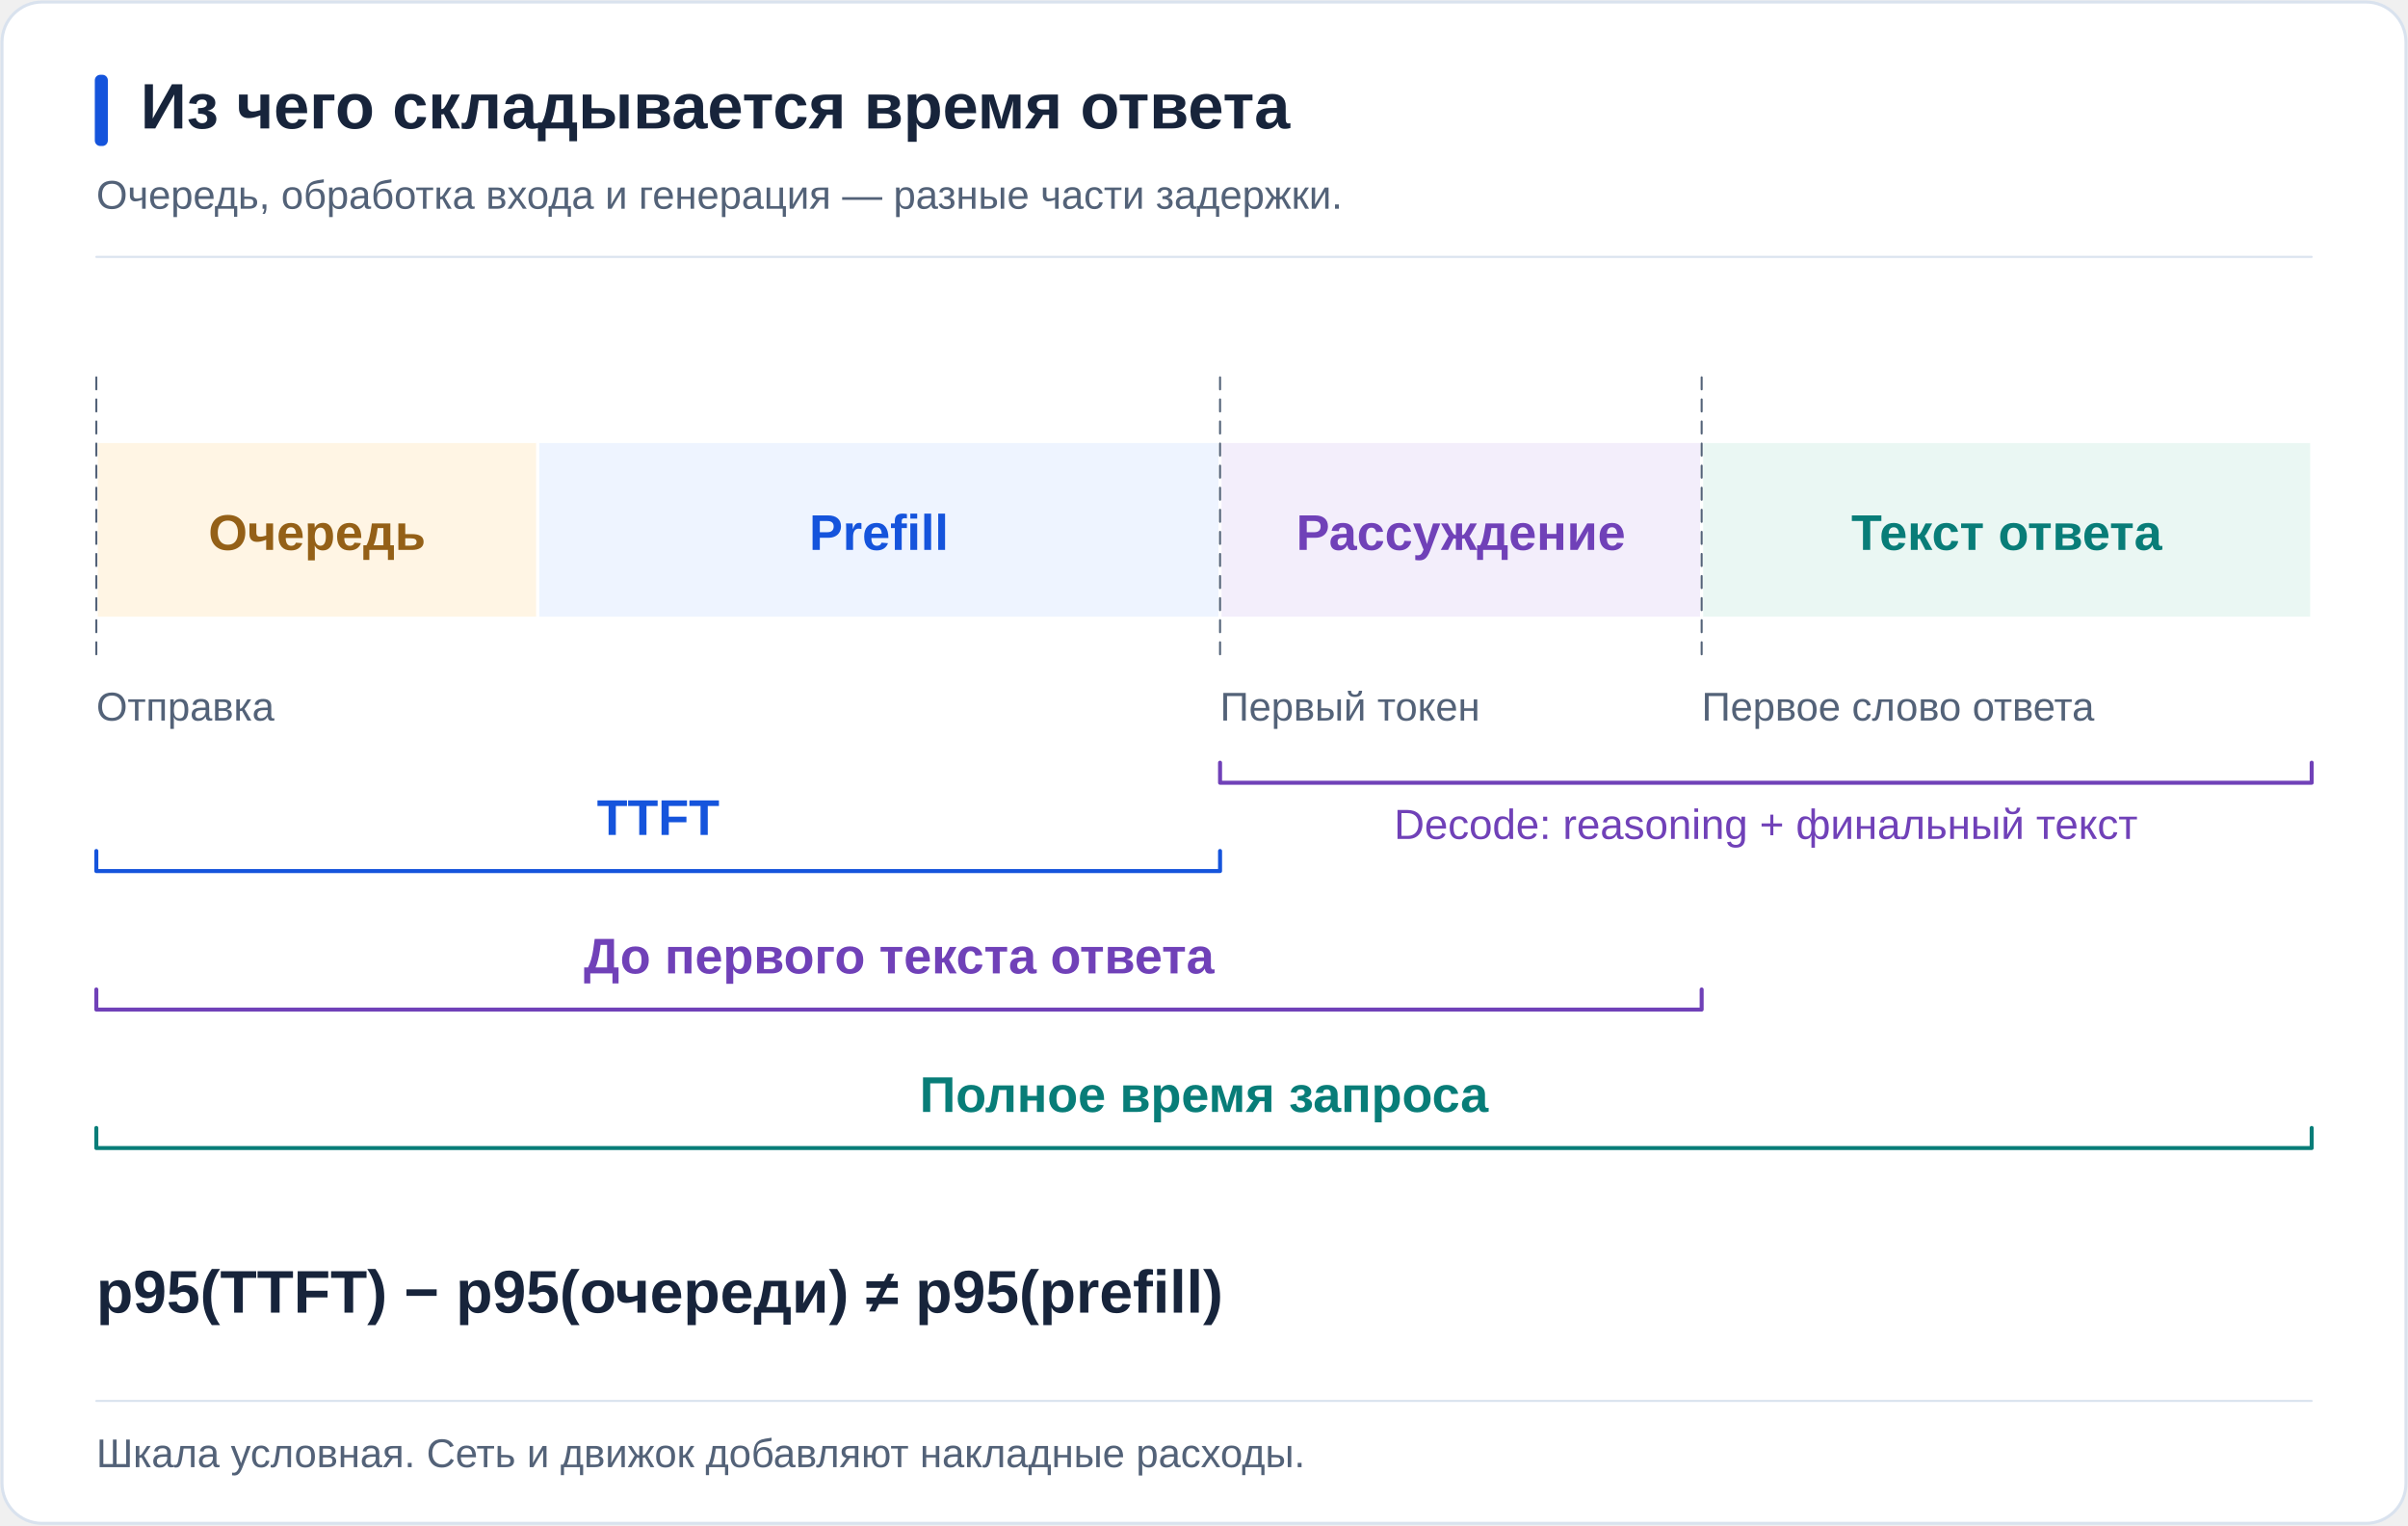
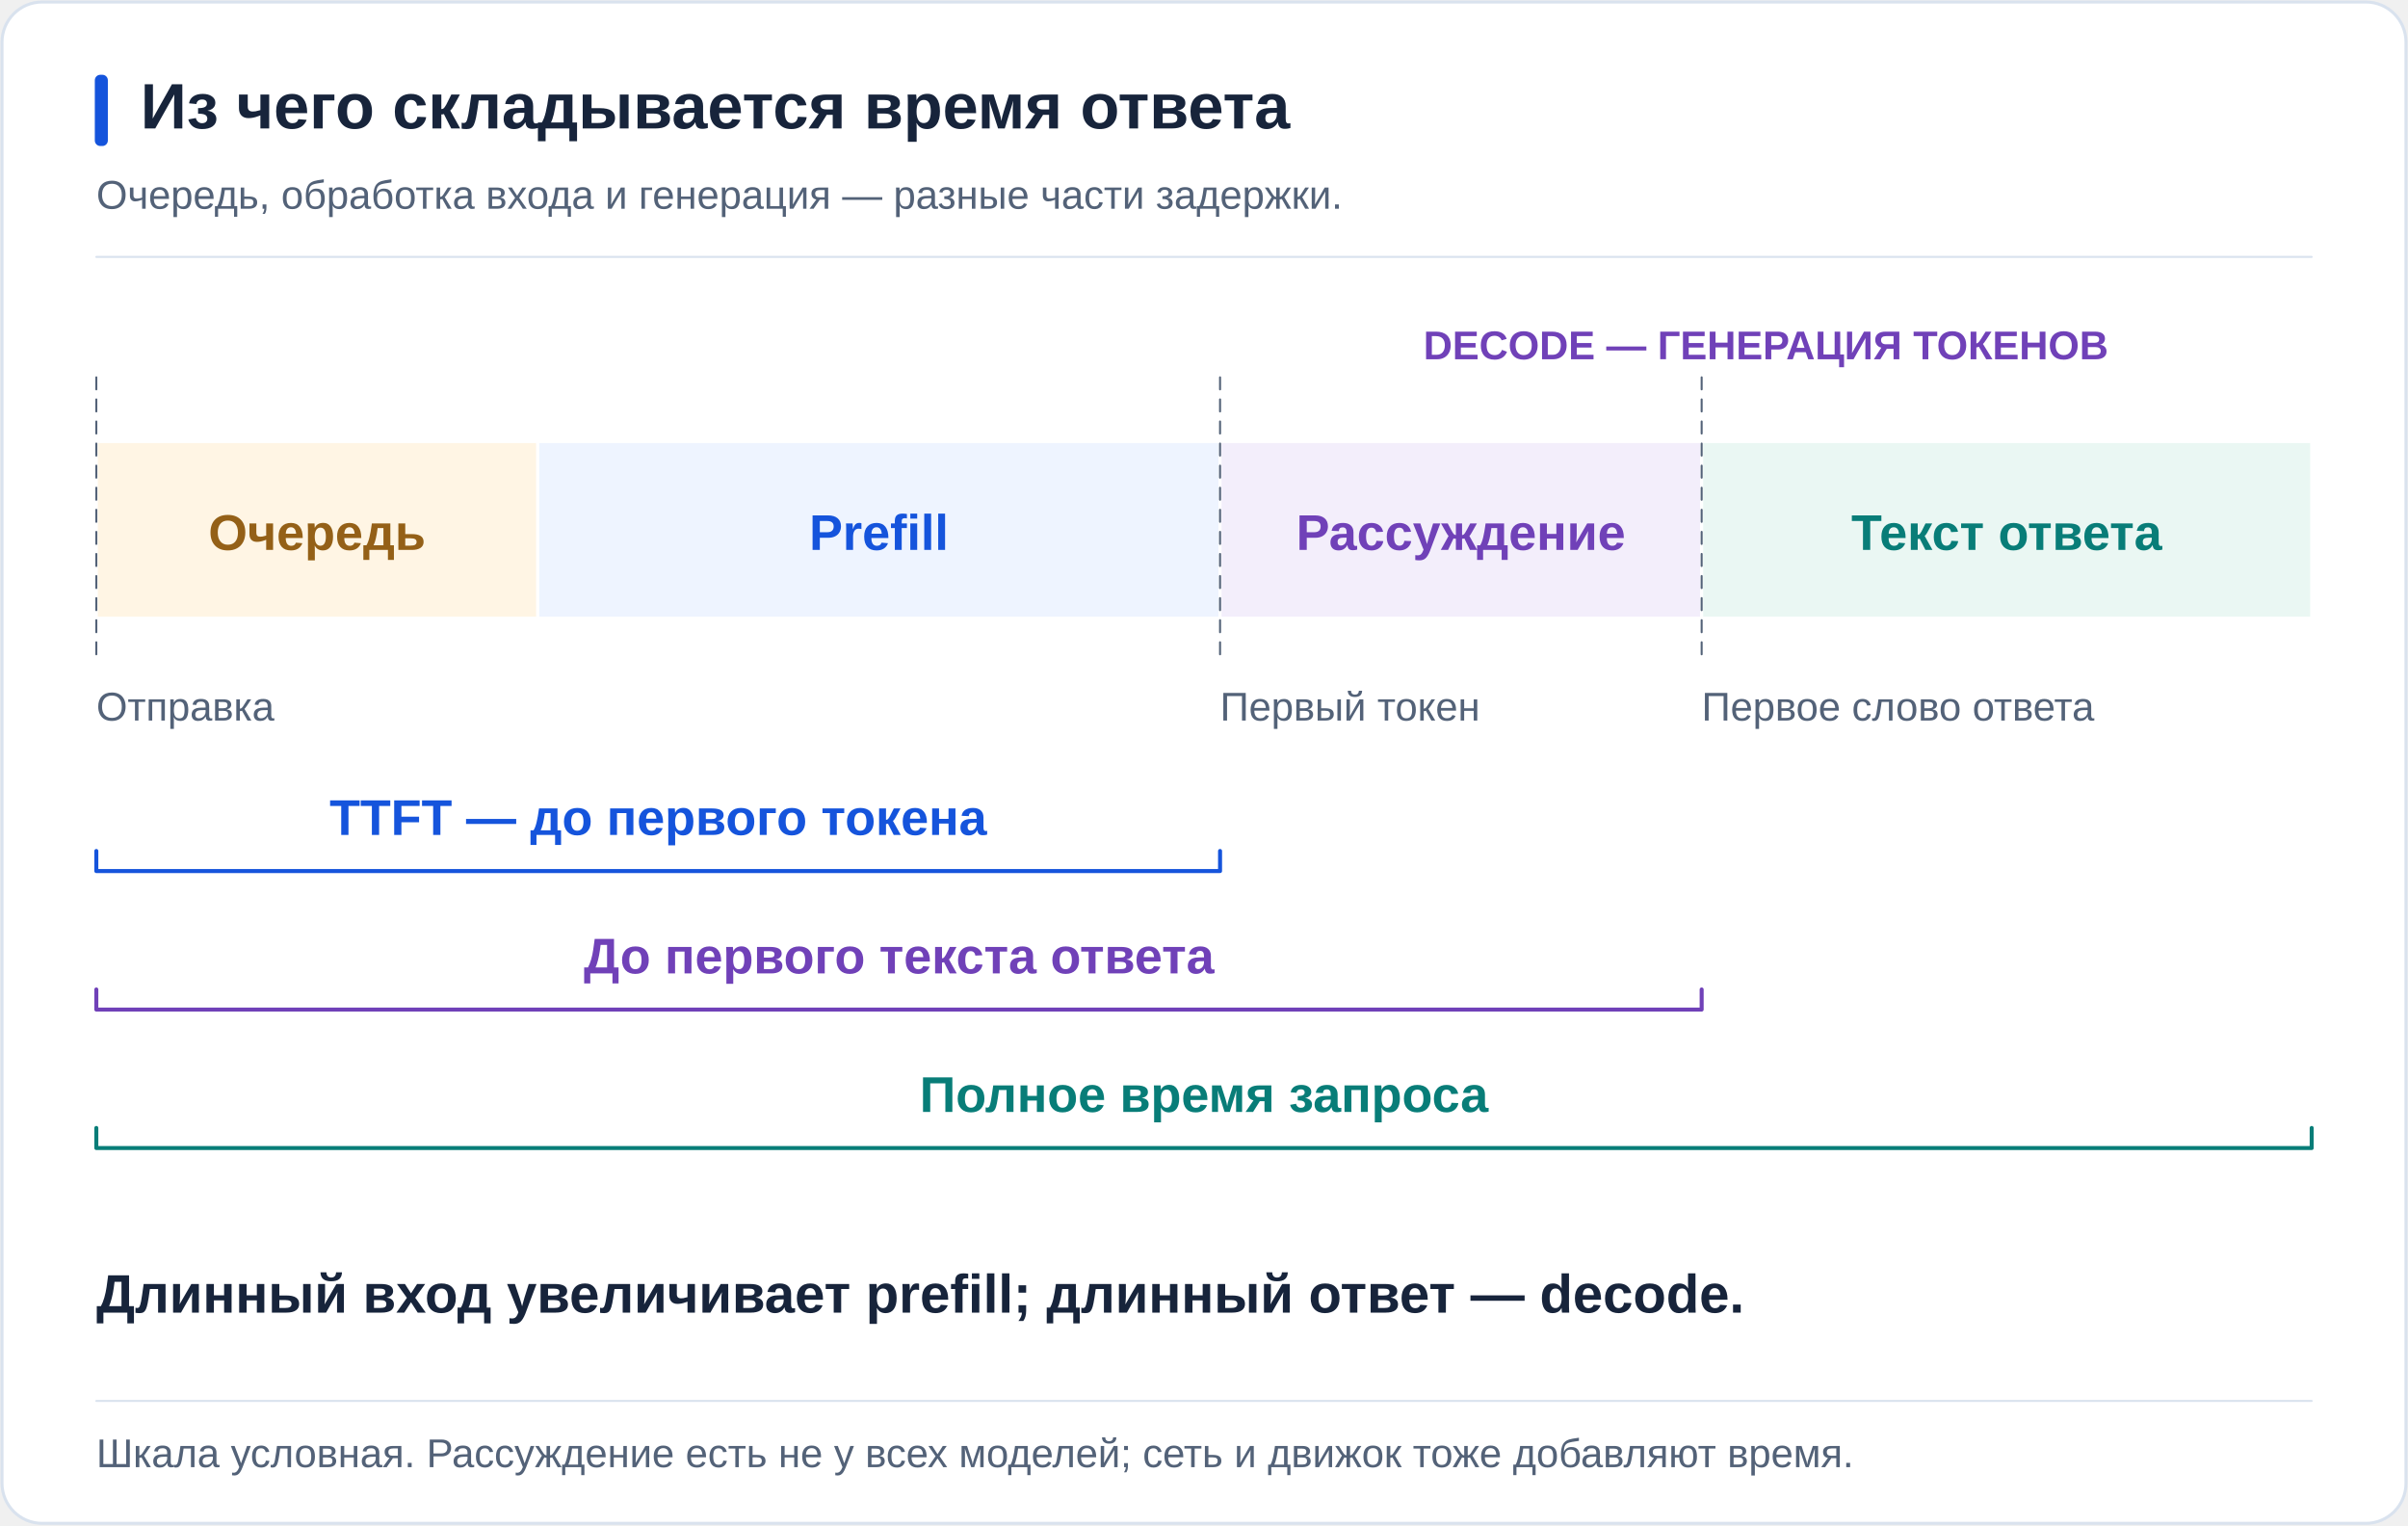
<svg xmlns="http://www.w3.org/2000/svg" width="1200" height="760" viewBox="0 0 1200 760" role="img" aria-labelledby="title desc" data-design="hardfest-v2">
  <defs>
    <marker id="arrow-1554dc" viewBox="0 0 10 10" refX="10" refY="5" markerWidth="10" markerHeight="10" markerUnits="userSpaceOnUse" orient="auto">
      <path d="M0 0 L10 5 L0 10 Z" fill="#1554dc" />
    </marker>
    <marker id="arrow-087d78" viewBox="0 0 10 10" refX="10" refY="5" markerWidth="10" markerHeight="10" markerUnits="userSpaceOnUse" orient="auto">
      <path d="M0 0 L10 5 L0 10 Z" fill="#087d78" />
    </marker>
    <marker id="arrow-7041b8" viewBox="0 0 10 10" refX="10" refY="5" markerWidth="10" markerHeight="10" markerUnits="userSpaceOnUse" orient="auto">
      <path d="M0 0 L10 5 L0 10 Z" fill="#7041b8" />
    </marker>
    <marker id="arrow-536278" viewBox="0 0 10 10" refX="10" refY="5" markerWidth="10" markerHeight="10" markerUnits="userSpaceOnUse" orient="auto">
      <path d="M0 0 L10 5 L0 10 Z" fill="#536278" />
    </marker>
  </defs>
-   <style>text{font-family:Arial,Helvetica,sans-serif;font-variant-numeric:tabular-nums}</style>
+   <style>text{font-family:Arial,Helvetica,sans-serif;font-variant-numeric:tabular-nums}.formula{font-family:"DejaVu Sans Mono",Menlo,Consolas,monospace}</style>
  <rect x="1" y="1" width="1198" height="758" rx="20" fill="#ffffff" stroke="#d9e2ee" stroke-width="1.5" />
  <rect x="48" y="38" width="5" height="34" rx="2" fill="#1554dc" stroke="#1554dc" stroke-width="1.5" />
  <text x="70" y="64" font-size="32" fill="#17243b" text-anchor="start" font-weight="700" data-max-width="1082">
    <tspan x="70" dy="0">Из чего складывается время ответа</tspan>
  </text>
  <text x="48" y="104" font-size="20" fill="#536278" text-anchor="start" data-max-width="1104">
    <tspan x="48" dy="0">Очередь, обработка входа и генерация — разные части задержки.</tspan>
  </text>
  <path d="M48 128 H1152" fill="none" stroke="#d9e2ee" stroke-width="1" stroke-linejoin="round" stroke-linecap="round" />
+   <text x="880" y="179" font-size="20" fill="#7041b8" text-anchor="middle" font-weight="700">
+     <tspan x="880" dy="0">DECODE — ГЕНЕРАЦИЯ ТОКЕНОВ</tspan>
+   </text>
  <rect x="48" y="220" width="220" height="88" rx="0" fill="#fff5e4" stroke="#ffffff" stroke-width="1.5" />
  <text x="158.0" y="274" font-size="25" fill="#946017" text-anchor="middle" font-weight="700">
    <tspan x="158.0" dy="0">Очередь</tspan>
  </text>
  <rect x="268" y="220" width="340" height="88" rx="0" fill="#eef4ff" stroke="#ffffff" stroke-width="1.5" />
  <text x="438.0" y="274" font-size="25" fill="#1554dc" text-anchor="middle" font-weight="700">
    <tspan x="438.0" dy="0">Prefill</tspan>
  </text>
  <rect x="608" y="220" width="240" height="88" rx="0" fill="#f3eefb" stroke="#ffffff" stroke-width="1.5" />
  <text x="728.0" y="274" font-size="25" fill="#7041b8" text-anchor="middle" font-weight="700">
    <tspan x="728.0" dy="0">Рассуждение</tspan>
  </text>
  <rect x="848" y="220" width="304" height="88" rx="0" fill="#eaf7f3" stroke="#ffffff" stroke-width="1.5" />
  <text x="1000.0" y="274" font-size="25" fill="#087d78" text-anchor="middle" font-weight="700">
    <tspan x="1000.0" dy="0">Текст ответа</tspan>
  </text>
  <path d="M48 188 V330" fill="none" stroke="#536278" stroke-width="1" stroke-linejoin="round" stroke-linecap="round" stroke-dasharray="6 5" />
  <text x="48" y="359" font-size="20" fill="#536278" text-anchor="start">
    <tspan x="48" dy="0">Отправка</tspan>
  </text>
  <path d="M608 188 V330" fill="none" stroke="#536278" stroke-width="1" stroke-linejoin="round" stroke-linecap="round" stroke-dasharray="6 5" />
  <text x="608" y="359" font-size="20" fill="#536278" text-anchor="start">
    <tspan x="608" dy="0">Первый токен</tspan>
  </text>
  <path d="M848 188 V330" fill="none" stroke="#536278" stroke-width="1" stroke-linejoin="round" stroke-linecap="round" stroke-dasharray="6 5" />
  <text x="848" y="359" font-size="20" fill="#536278" text-anchor="start">
    <tspan x="848" dy="0">Первое слово ответа</tspan>
  </text>
-   <path d="M608 380 V390 H1152 V380" fill="none" stroke="#7041b8" stroke-width="2" stroke-linejoin="round" stroke-linecap="round" />
-   <text x="880" y="418" font-size="21" fill="#7041b8" text-anchor="middle">
-     <tspan x="880" dy="0">Decode: reasoning + финальный текст</tspan>
-   </text>
  <path d="M48 424 V434 H608 V424" fill="none" stroke="#1554dc" stroke-width="2" stroke-linejoin="round" stroke-linecap="round" />
  <text x="328.0" y="416" font-size="25" fill="#1554dc" text-anchor="middle" font-weight="700">
-     <tspan x="328.0" dy="0">TTFT</tspan>
+     <tspan x="328.0" dy="0">TTFT — до первого токена</tspan>
  </text>
  <path d="M48 493 V503 H848 V493" fill="none" stroke="#7041b8" stroke-width="2" stroke-linejoin="round" stroke-linecap="round" />
  <text x="448.0" y="485" font-size="25" fill="#7041b8" text-anchor="middle" font-weight="700">
    <tspan x="448.0" dy="0">До первого текста ответа</tspan>
  </text>
  <path d="M48 562 V572 H1152 V562" fill="none" stroke="#087d78" stroke-width="2" stroke-linejoin="round" stroke-linecap="round" />
  <text x="600.0" y="554" font-size="25" fill="#087d78" text-anchor="middle" font-weight="700">
    <tspan x="600.0" dy="0">Полное время запроса</tspan>
  </text>
-   <text x="48" y="654" font-size="30" fill="#17243b" text-anchor="start" font-weight="700">
-     <tspan x="48" dy="0">p95(TTFT) − p95(очереди) ≠ p95(prefill)</tspan>
+   <text x="48" y="654" font-size="27" fill="#17243b" text-anchor="start" font-weight="700">
+     <tspan x="48" dy="0">Длинный вход увеличивает prefill; длинный ответ — decode.</tspan>
  </text>
  <path d="M48 698 H1152" fill="none" stroke="#d9e2ee" stroke-width="1" stroke-linejoin="round" stroke-linecap="round" />
  <text x="48" y="731" font-size="20" fill="#536278" text-anchor="start" data-max-width="1104">
-     <tspan x="48" dy="0">Шкала условная. Сеть и движок добавляют накладные расходы.</tspan>
+     <tspan x="48" dy="0">Шкала условная. Рассуждение есть не у всех моделей; сеть и движок тоже добавляют время.</tspan>
  </text>
</svg>
